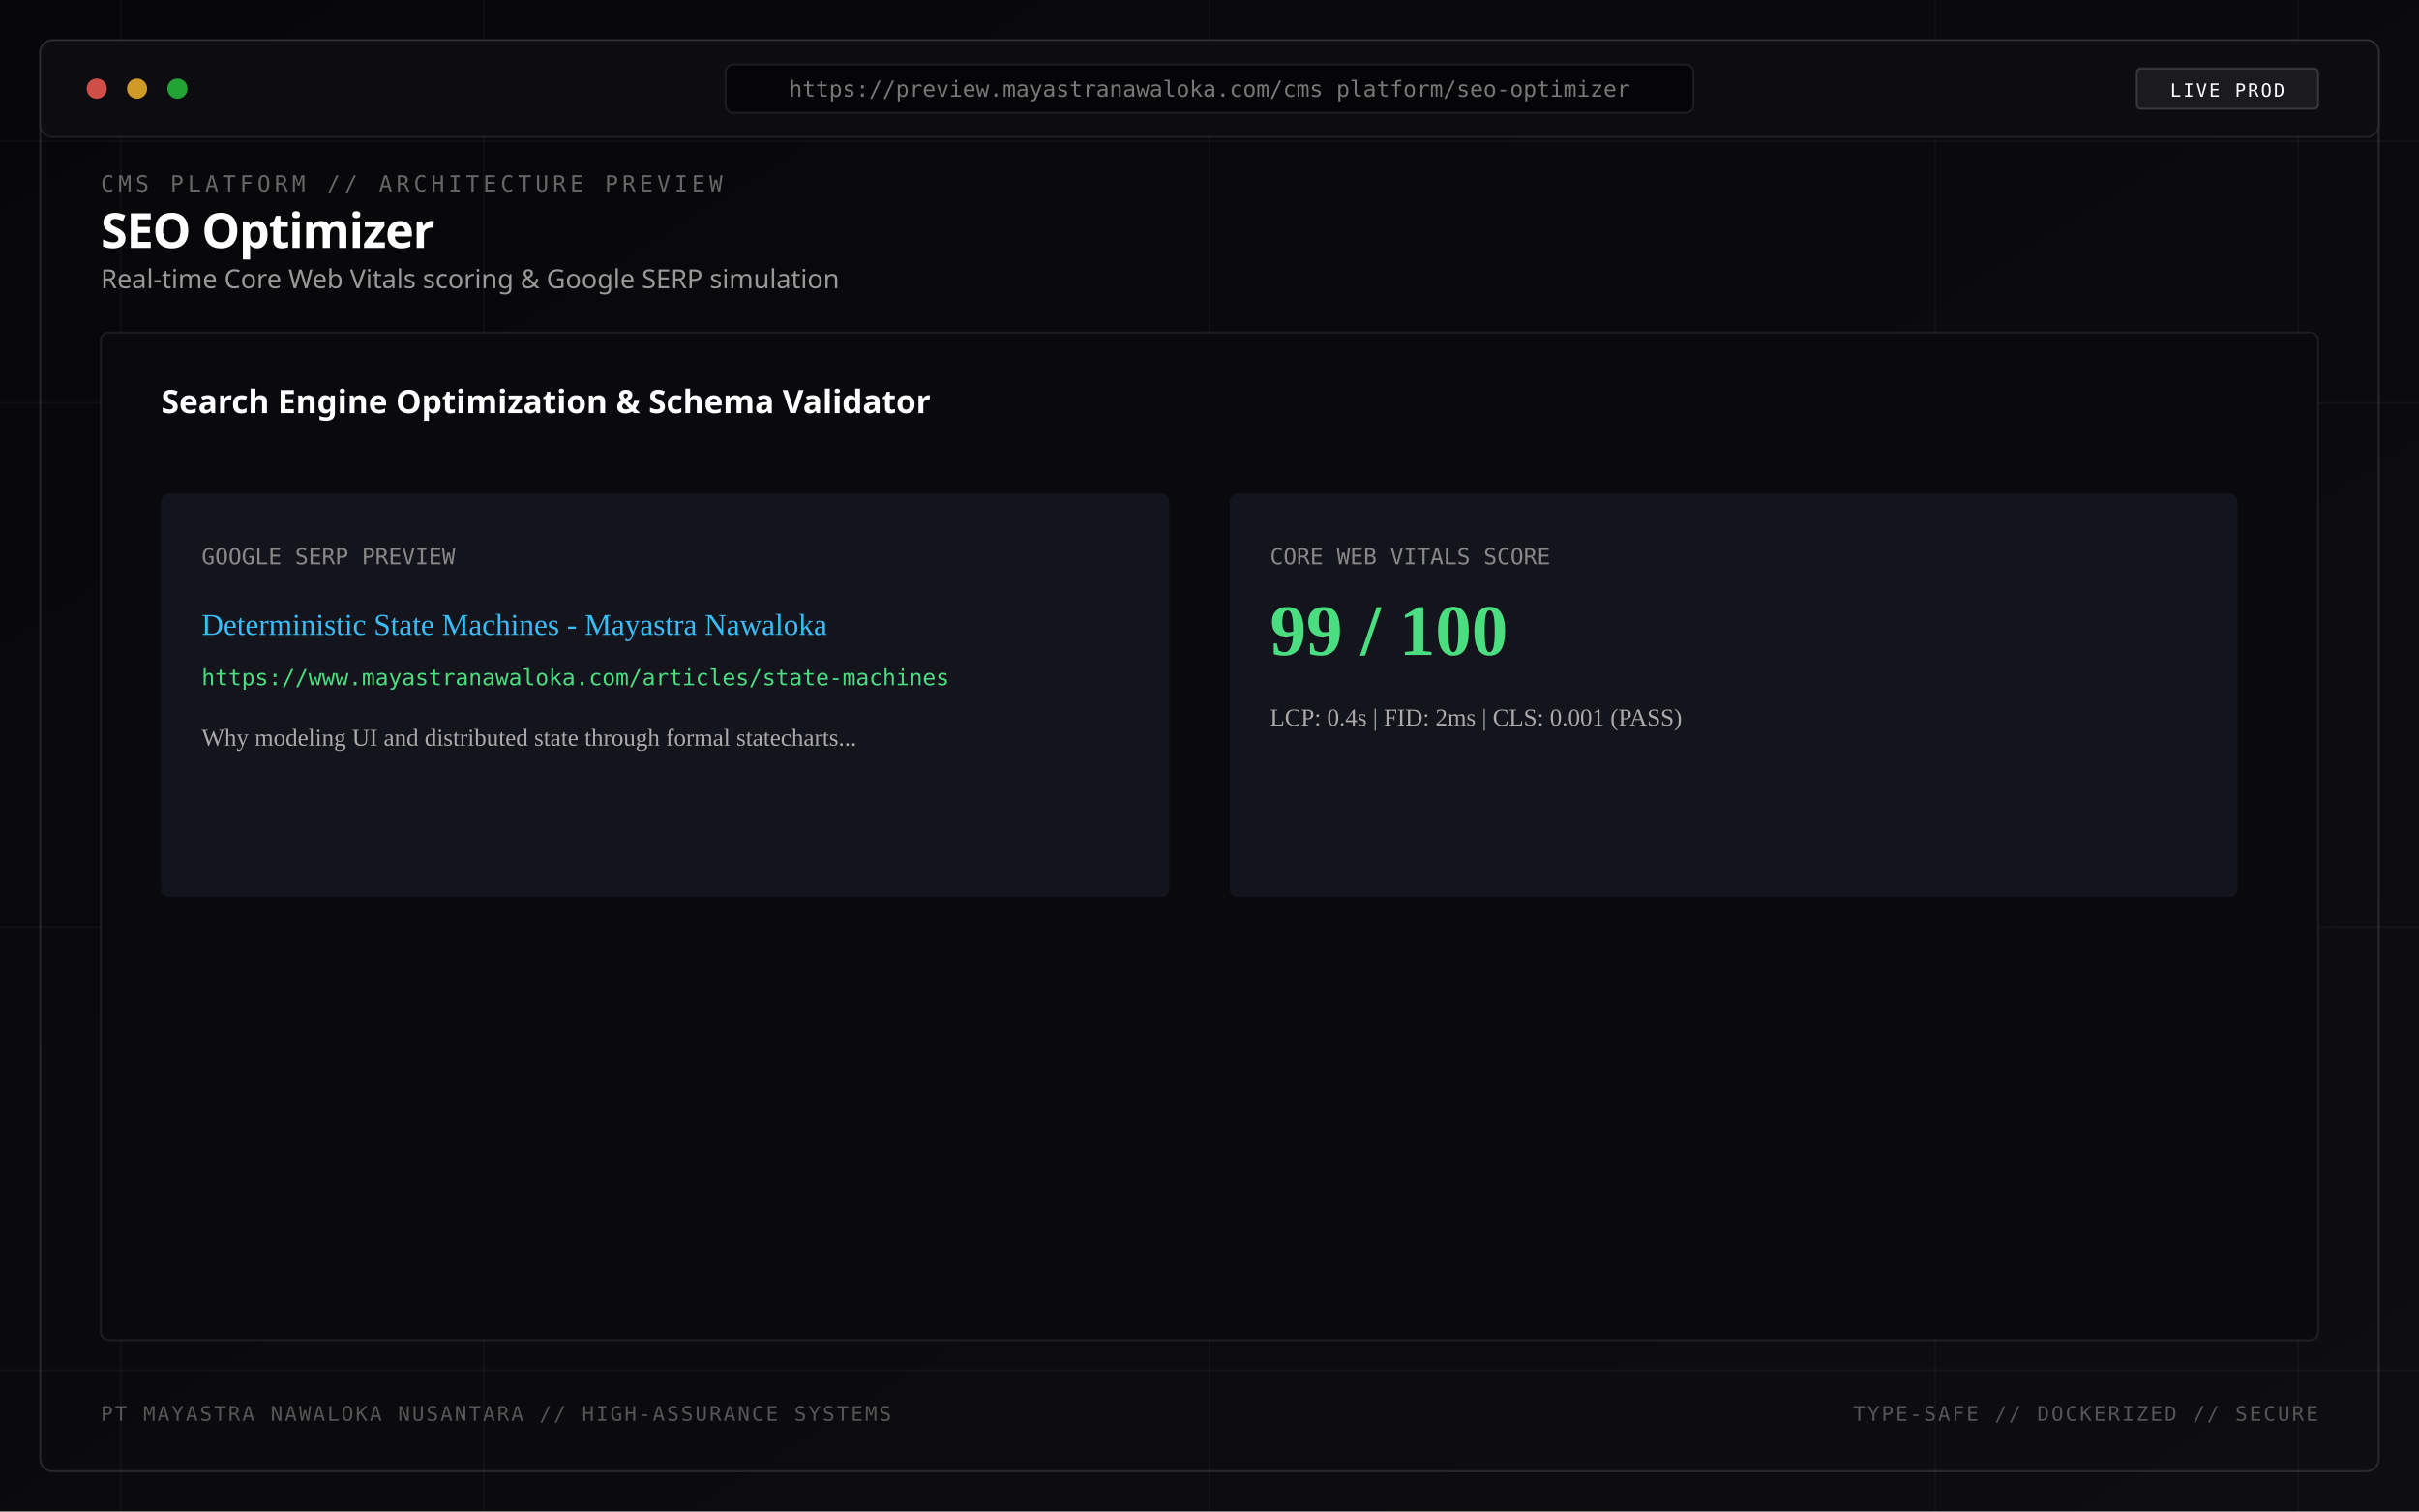
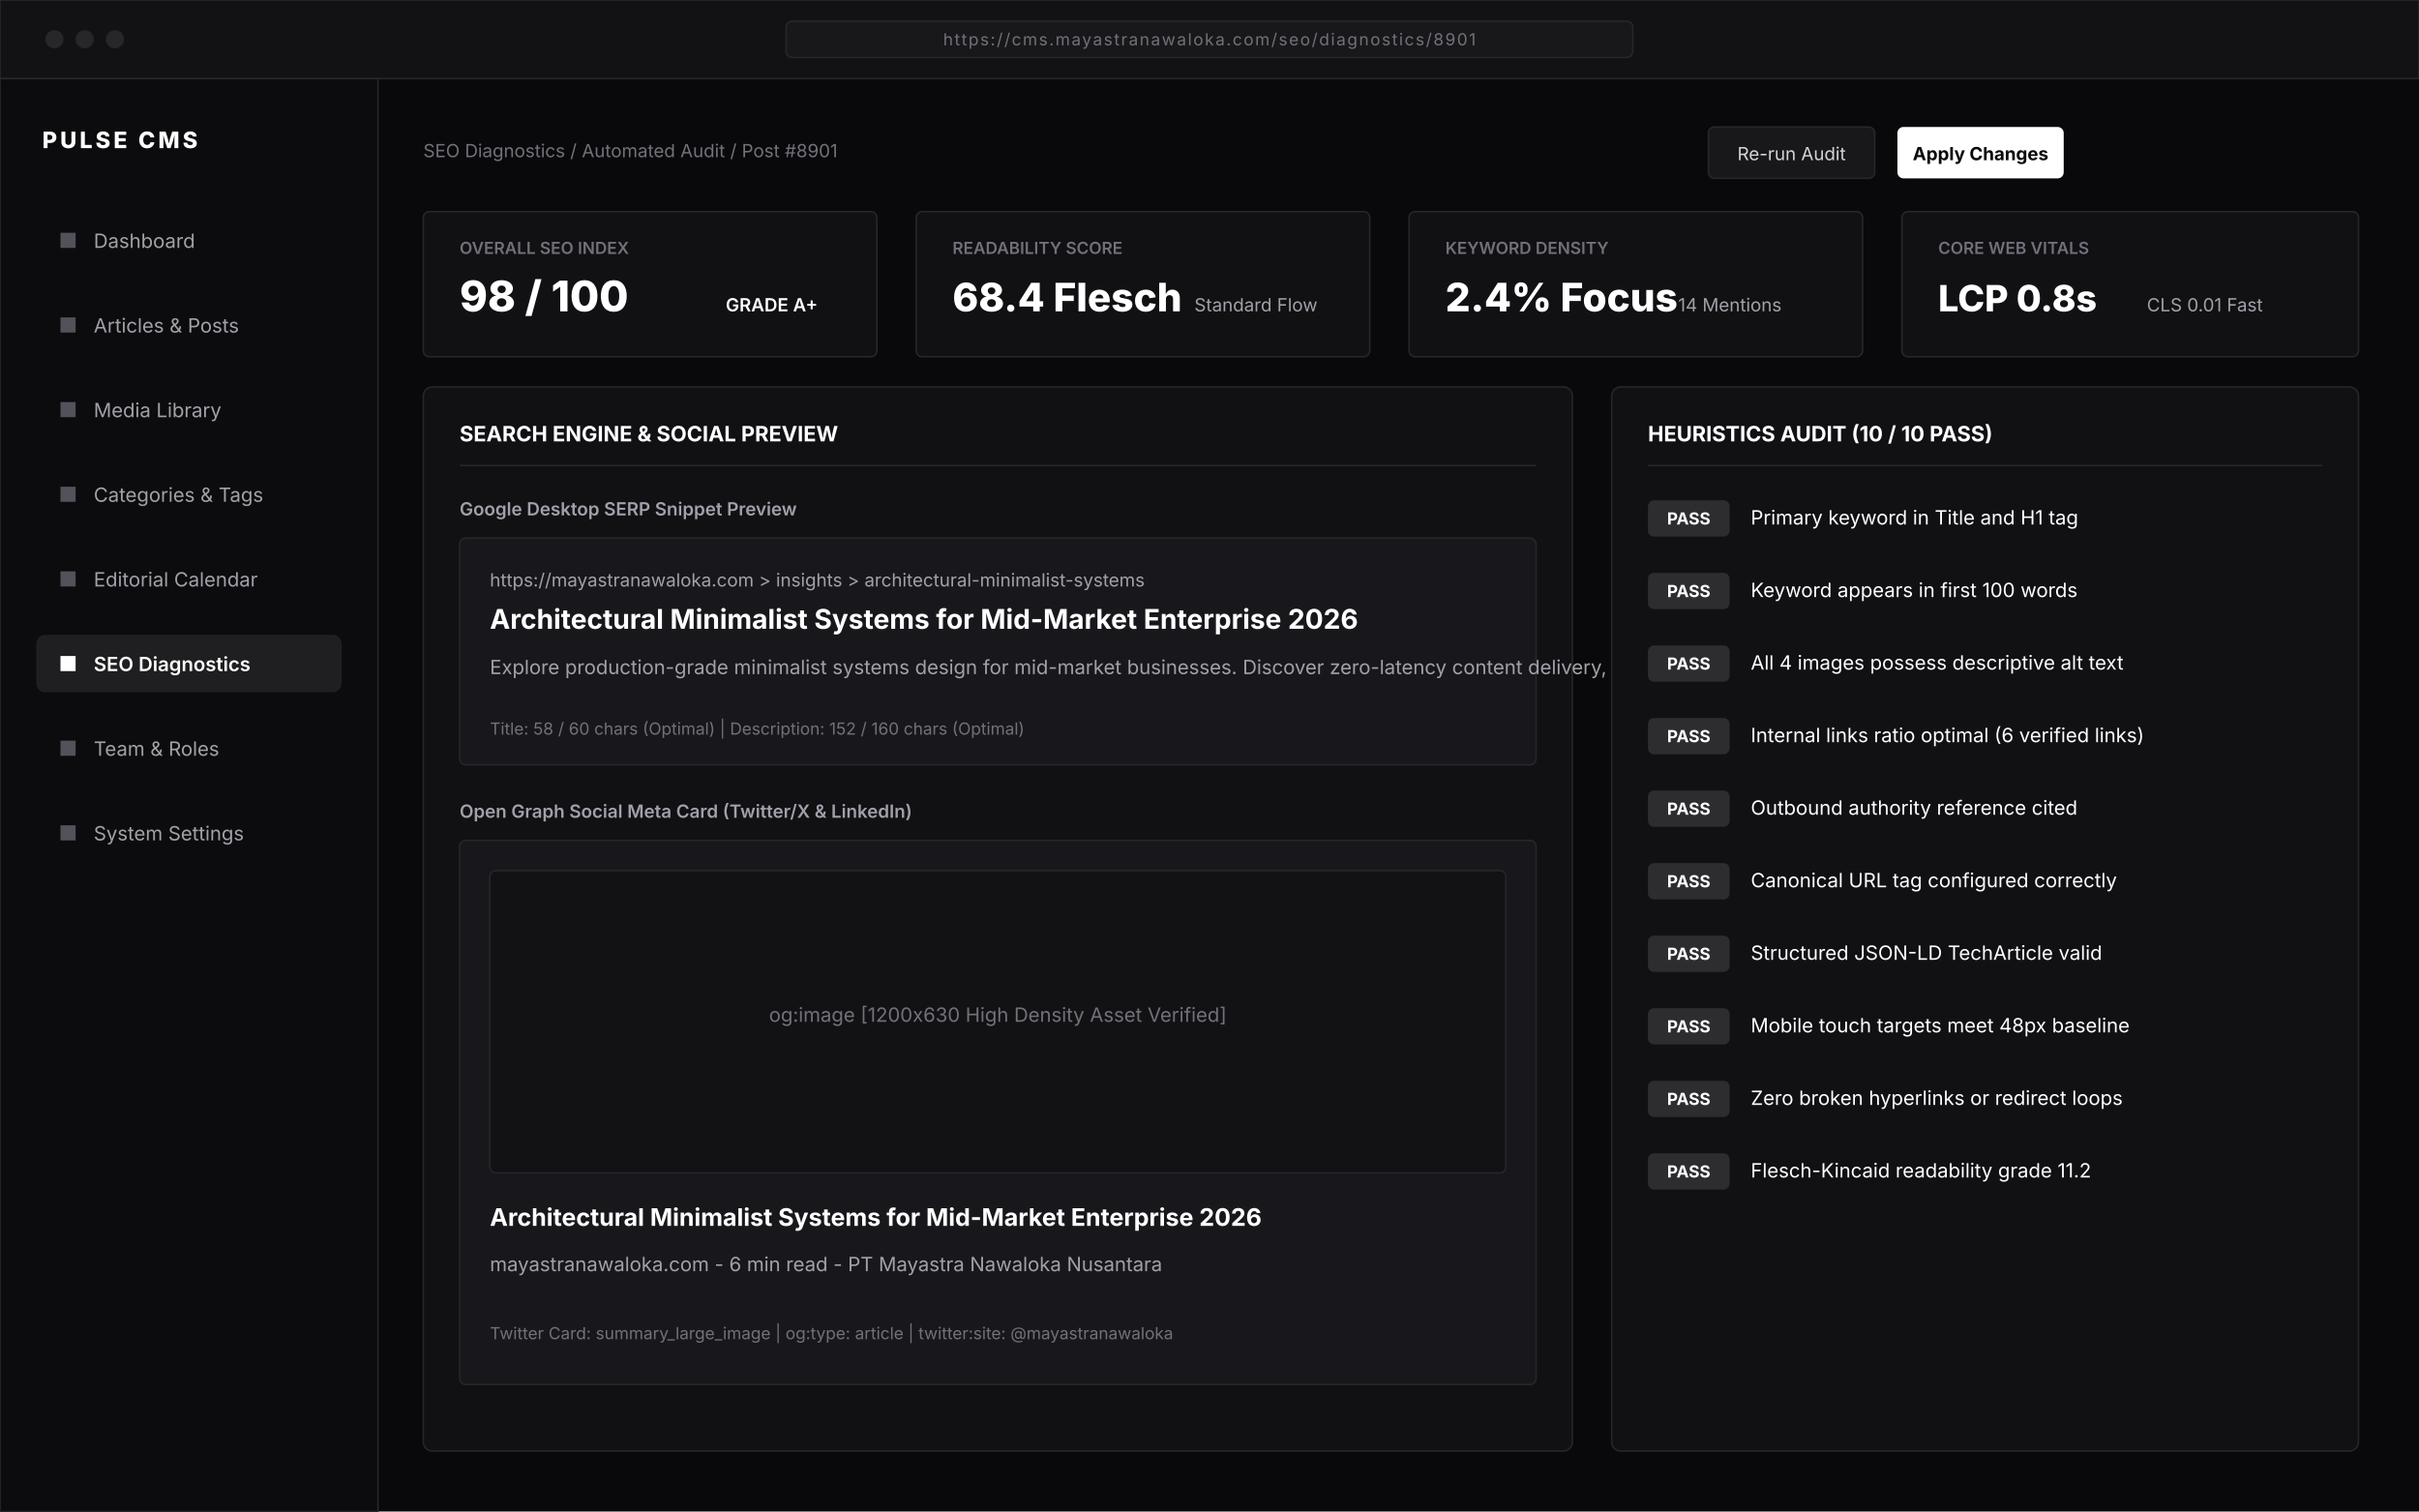
- <svg xmlns="http://www.w3.org/2000/svg" viewBox="0 0 1200 750" width="100%" height="100%">
-   <defs>
-     <linearGradient id="bgGrad" x1="0%" y1="0%" x2="100%" y2="100%">
-       <stop offset="0%" stop-color="#070709" />
-       <stop offset="100%" stop-color="#0e0e12" />
-     </linearGradient>
-     <linearGradient id="accentLine" x1="0%" y1="0%" x2="100%" y2="0%">
-       <stop offset="0%" stop-color="#ffffff" stop-opacity="0.8" />
-       <stop offset="50%" stop-color="#ffffff" stop-opacity="0.3" />
-       <stop offset="100%" stop-color="#ffffff" stop-opacity="0.05" />
-     </linearGradient>
-   </defs>
-   <rect width="1200" height="750" fill="url(#bgGrad)" />
-   <g stroke="rgba(255,255,255,0.03)" stroke-width="1">
-     <line x1="60" y1="0" x2="60" y2="750" />
-     <line x1="240" y1="0" x2="240" y2="750" />
-     <line x1="600" y1="0" x2="600" y2="750" />
-     <line x1="960" y1="0" x2="960" y2="750" />
-     <line x1="1140" y1="0" x2="1140" y2="750" />
-     <line x1="0" y1="70" x2="1200" y2="70" />
-     <line x1="0" y1="200" x2="1200" y2="200" />
-     <line x1="0" y1="460" x2="1200" y2="460" />
-     <line x1="0" y1="680" x2="1200" y2="680" />
+ <svg xmlns="http://www.w3.org/2000/svg" viewBox="0 0 1600 1000" width="1600" height="1000" fill="none">
+   <rect width="1600" height="1000" fill="#09090b" />
+   <rect width="1600" height="52" fill="#121215" stroke="#27272a" stroke-width="1" />
+   <circle cx="36" cy="26" r="6" fill="#27272a" />
+   <circle cx="56" cy="26" r="6" fill="#27272a" />
+   <circle cx="76" cy="26" r="6" fill="#27272a" />
+   <rect x="520" y="14" width="560" height="24" rx="4" fill="#18181b" stroke="#27272a" stroke-width="1" />
+   <text x="800" y="30" fill="#71717a" font-family="-apple-system, BlinkMacSystemFont, sans-serif" font-size="11" text-anchor="middle" letter-spacing="1">https://cms.mayastranawaloka.com/seo/diagnostics/8901</text>
+   <rect x="0" y="52" width="250" height="948" fill="#0c0c0e" stroke="#27272a" stroke-width="1" />
+   <text x="28" y="98" fill="#ffffff" font-family="-apple-system, BlinkMacSystemFont, sans-serif" font-size="15" font-weight="800" letter-spacing="2">PULSE CMS</text>
+   <g transform="translate(24, 140)">
+     <rect x="16" y="14" width="10" height="10" fill="#52525b" />
+     <text x="38" y="24" fill="#a1a1aa" font-family="-apple-system, BlinkMacSystemFont, sans-serif" font-size="13">Dashboard</text>
+     <rect x="16" y="70" width="10" height="10" fill="#52525b" />
+     <text x="38" y="80" fill="#a1a1aa" font-family="-apple-system, BlinkMacSystemFont, sans-serif" font-size="13">Articles &amp; Posts</text>
+     <rect x="16" y="126" width="10" height="10" fill="#52525b" />
+     <text x="38" y="136" fill="#a1a1aa" font-family="-apple-system, BlinkMacSystemFont, sans-serif" font-size="13">Media Library</text>
+     <rect x="16" y="182" width="10" height="10" fill="#52525b" />
+     <text x="38" y="192" fill="#a1a1aa" font-family="-apple-system, BlinkMacSystemFont, sans-serif" font-size="13">Categories &amp; Tags</text>
+     <rect x="16" y="238" width="10" height="10" fill="#52525b" />
+     <text x="38" y="248" fill="#a1a1aa" font-family="-apple-system, BlinkMacSystemFont, sans-serif" font-size="13">Editorial Calendar</text>
+     <rect x="0" y="280" width="202" height="38" rx="6" fill="#ffffff" fill-opacity="0.08" />
+     <rect x="16" y="294" width="10" height="10" fill="#ffffff" />
+     <text x="38" y="304" fill="#ffffff" font-family="-apple-system, BlinkMacSystemFont, sans-serif" font-size="13" font-weight="600">SEO Diagnostics</text>
+     <rect x="16" y="350" width="10" height="10" fill="#52525b" />
+     <text x="38" y="360" fill="#a1a1aa" font-family="-apple-system, BlinkMacSystemFont, sans-serif" font-size="13">Team &amp; Roles</text>
+     <rect x="16" y="406" width="10" height="10" fill="#52525b" />
+     <text x="38" y="416" fill="#a1a1aa" font-family="-apple-system, BlinkMacSystemFont, sans-serif" font-size="13">System Settings</text>
  </g>
-   <rect x="20" y="20" width="1160" height="710" rx="6" fill="none" stroke="rgba(255,255,255,0.12)" stroke-width="1" />
-   <rect x="20" y="20" width="1160" height="48" rx="6" fill="#0d0d11" stroke="rgba(255,255,255,0.08)" stroke-width="1" />
-   <circle cx="48" cy="44" r="5" fill="#ff5f56" opacity="0.8" />
-   <circle cx="68" cy="44" r="5" fill="#ffbd2e" opacity="0.8" />
-   <circle cx="88" cy="44" r="5" fill="#27c93f" opacity="0.8" />
-   <rect x="360" y="32" width="480" height="24" rx="4" fill="#050507" stroke="rgba(255,255,255,0.08)" stroke-width="1" />
-   <text x="600" y="48" fill="#777777" font-family="monospace" font-size="11" text-anchor="middle">https://preview.mayastranawaloka.com/cms platform/seo-optimizer</text>
-   <rect x="1060" y="34" width="90" height="20" rx="2" fill="rgba(255,255,255,0.06)" stroke="rgba(255,255,255,0.15)" stroke-width="1" />
-   <text x="1105" y="48" fill="#ffffff" font-family="monospace" font-size="9" text-anchor="middle" letter-spacing="1">LIVE PROD</text>
-   <g transform="translate(50, 95)">
-     <text x="0" y="0" fill="#666666" font-family="monospace" font-size="11" letter-spacing="2">CMS PLATFORM // ARCHITECTURE PREVIEW</text>
-     <text x="0" y="28" fill="#ffffff" font-family="'Space Grotesk', sans-serif" font-weight="700" font-size="24" letter-spacing="-0.5">SEO Optimizer</text>
-     <text x="0" y="48" fill="#999999" font-family="'Space Grotesk', sans-serif" font-size="13">Real-time Core Web Vitals scoring &amp; Google SERP simulation</text>
+   <g transform="translate(280, 80)">
+     <text x="0" y="24" fill="#71717a" font-family="-apple-system, BlinkMacSystemFont, sans-serif" font-size="12">SEO Diagnostics / Automated Audit / Post #8901</text>
+     <rect x="850" y="4" width="110" height="34" rx="4" fill="#18181b" stroke="#27272a" stroke-width="1" />
+     <text x="905" y="26" fill="#d4d4d8" font-family="-apple-system, BlinkMacSystemFont, sans-serif" font-size="12" text-anchor="middle">Re-run Audit</text>
+     <rect x="975" y="4" width="110" height="34" rx="4" fill="#ffffff" />
+     <text x="1030" y="26" fill="#09090b" font-family="-apple-system, BlinkMacSystemFont, sans-serif" font-size="12" font-weight="700" text-anchor="middle">Apply Changes</text>
  </g>
-   <g transform="translate(50, 165)">
-     <rect width="1100" height="500" rx="4" fill="#0a0a0e" stroke="rgba(255,255,255,0.08)" />
-     <text x="30" y="40" fill="#fff" font-family="sans-serif" font-size="16" font-weight="700">Search Engine Optimization &amp; Schema Validator</text>
-     <g transform="translate(30, 80)">
-       <rect width="500" height="200" rx="4" fill="#14141c" />
-       <text x="20" y="35" fill="#888" font-family="monospace" font-size="11">GOOGLE SERP PREVIEW</text>
-       <text x="20" y="70" fill="#38bdf8" font-size="15">Deterministic State Machines - Mayastra Nawaloka</text>
-       <text x="20" y="95" fill="#4ade80" font-size="11" font-family="monospace">https://www.mayastranawaloka.com/articles/state-machines</text>
-       <text x="20" y="125" fill="#aaa" font-size="12">Why modeling UI and distributed state through formal statecharts...</text>
+   <g transform="translate(280, 140)">
+     <g transform="translate(0, 0)">
+       <rect x="0" y="0" width="300" height="96" rx="4" fill="#111114" stroke="#27272a" stroke-width="1" />
+       <text x="24" y="28" fill="#71717a" font-family="-apple-system, BlinkMacSystemFont, sans-serif" font-size="11" font-weight="600">OVERALL SEO INDEX</text>
+       <text x="24" y="66" fill="#ffffff" font-family="-apple-system, BlinkMacSystemFont, sans-serif" font-size="28" font-weight="800">98 / 100</text>
+       <text x="200" y="66" fill="#ffffff" font-family="-apple-system, BlinkMacSystemFont, sans-serif" font-size="12" font-weight="600">GRADE A+</text>
+       <rect x="326" y="0" width="300" height="96" rx="4" fill="#111114" stroke="#27272a" stroke-width="1" />
+       <text x="350" y="28" fill="#71717a" font-family="-apple-system, BlinkMacSystemFont, sans-serif" font-size="11" font-weight="600">READABILITY SCORE</text>
+       <text x="350" y="66" fill="#ffffff" font-family="-apple-system, BlinkMacSystemFont, sans-serif" font-size="26" font-weight="800">68.4 Flesch</text>
+       <text x="510" y="66" fill="#a1a1aa" font-family="-apple-system, BlinkMacSystemFont, sans-serif" font-size="12">Standard Flow</text>
+       <rect x="652" y="0" width="300" height="96" rx="4" fill="#111114" stroke="#27272a" stroke-width="1" />
+       <text x="676" y="28" fill="#71717a" font-family="-apple-system, BlinkMacSystemFont, sans-serif" font-size="11" font-weight="600">KEYWORD DENSITY</text>
+       <text x="676" y="66" fill="#ffffff" font-family="-apple-system, BlinkMacSystemFont, sans-serif" font-size="26" font-weight="800">2.4% Focus</text>
+       <text x="830" y="66" fill="#a1a1aa" font-family="-apple-system, BlinkMacSystemFont, sans-serif" font-size="12">14 Mentions</text>
+       <rect x="978" y="0" width="302" height="96" rx="4" fill="#111114" stroke="#27272a" stroke-width="1" />
+       <text x="1002" y="28" fill="#71717a" font-family="-apple-system, BlinkMacSystemFont, sans-serif" font-size="11" font-weight="600">CORE WEB VITALS</text>
+       <text x="1002" y="66" fill="#ffffff" font-family="-apple-system, BlinkMacSystemFont, sans-serif" font-size="24" font-weight="800">LCP 0.8s</text>
+       <text x="1140" y="66" fill="#a1a1aa" font-family="-apple-system, BlinkMacSystemFont, sans-serif" font-size="12">CLS 0.01 Fast</text>
    </g>
-     <g transform="translate(560, 80)">
-       <rect width="500" height="200" rx="4" fill="#14141c" />
-       <text x="20" y="35" fill="#888" font-family="monospace" font-size="11">CORE WEB VITALS SCORE</text>
-       <text x="20" y="80" fill="#4ade80" font-size="36" font-weight="700">99 / 100</text>
-       <text x="20" y="115" fill="#aaa" font-size="12">LCP: 0.4s | FID: 2ms | CLS: 0.001 (PASS)</text>
+     <g transform="translate(0, 116)">
+       <rect x="0" y="0" width="760" height="704" rx="6" fill="#111114" stroke="#27272a" stroke-width="1" />
+       <text x="24" y="36" fill="#ffffff" font-family="-apple-system, BlinkMacSystemFont, sans-serif" font-size="14" font-weight="700">SEARCH ENGINE &amp; SOCIAL PREVIEW</text>
+       <line x1="24" y1="52" x2="736" y2="52" stroke="#27272a" stroke-width="1" />
+       <text x="24" y="85" fill="#a1a1aa" font-family="-apple-system, BlinkMacSystemFont, sans-serif" font-size="12" font-weight="600">Google Desktop SERP Snippet Preview</text>
+       <rect x="24" y="100" width="712" height="150" rx="4" fill="#18181c" stroke="#27272a" stroke-width="1" />
+       <text x="44" y="132" fill="#a1a1aa" font-family="-apple-system, BlinkMacSystemFont, sans-serif" font-size="12">https://mayastranawaloka.com &gt; insights &gt; architectural-minimalist-systems</text>
+       <text x="44" y="160" fill="#ffffff" font-family="-apple-system, BlinkMacSystemFont, sans-serif" font-size="18" font-weight="700">Architectural Minimalist Systems for Mid-Market Enterprise 2026</text>
+       <text x="44" y="190" fill="#a1a1aa" font-family="-apple-system, BlinkMacSystemFont, sans-serif" font-size="13">Explore production-grade minimalist systems design for mid-market businesses. Discover zero-latency content delivery, deterministic state, and enterprise architecture.</text>
+       <text x="44" y="230" fill="#71717a" font-family="-apple-system, BlinkMacSystemFont, sans-serif" font-size="11">Title: 58 / 60 chars (Optimal) | Description: 152 / 160 chars (Optimal)</text>
+       <text x="24" y="285" fill="#a1a1aa" font-family="-apple-system, BlinkMacSystemFont, sans-serif" font-size="12" font-weight="600">Open Graph Social Meta Card (Twitter/X &amp; LinkedIn)</text>
+       <rect x="24" y="300" width="712" height="360" rx="4" fill="#18181c" stroke="#27272a" stroke-width="1" />
+       <rect x="44" y="320" width="672" height="200" rx="4" fill="#121215" stroke="#27272a" stroke-width="1" />
+       <text x="380" y="420" fill="#71717a" font-family="-apple-system, BlinkMacSystemFont, sans-serif" font-size="13" text-anchor="middle">og:image [1200x630 High Density Asset Verified]</text>
+       <text x="44" y="555" fill="#ffffff" font-family="-apple-system, BlinkMacSystemFont, sans-serif" font-size="16" font-weight="700">Architectural Minimalist Systems for Mid-Market Enterprise 2026</text>
+       <text x="44" y="585" fill="#a1a1aa" font-family="-apple-system, BlinkMacSystemFont, sans-serif" font-size="13">mayastranawaloka.com - 6 min read - PT Mayastra Nawaloka Nusantara</text>
+       <text x="44" y="630" fill="#71717a" font-family="-apple-system, BlinkMacSystemFont, sans-serif" font-size="11">Twitter Card: summary_large_image | og:type: article | twitter:site: @mayastranawaloka</text>
+     </g>
+     <g transform="translate(786, 116)">
+       <rect x="0" y="0" width="494" height="704" rx="6" fill="#111114" stroke="#27272a" stroke-width="1" />
+       <text x="24" y="36" fill="#ffffff" font-family="-apple-system, BlinkMacSystemFont, sans-serif" font-size="14" font-weight="700">HEURISTICS AUDIT (10 / 10 PASS)</text>
+       <line x1="24" y1="52" x2="470" y2="52" stroke="#27272a" stroke-width="1" />
+       <g transform="translate(24, 75)">
+         <rect x="0" y="0" width="54" height="24" rx="4" fill="#ffffff" fill-opacity="0.12" />
+         <text x="27" y="16" fill="#ffffff" font-family="-apple-system, BlinkMacSystemFont, sans-serif" font-size="11" font-weight="700" text-anchor="middle">PASS</text>
+         <text x="68" y="16" fill="#ffffff" font-family="-apple-system, BlinkMacSystemFont, sans-serif" font-size="13">Primary keyword in Title and H1 tag</text>
+         <rect x="0" y="48" width="54" height="24" rx="4" fill="#ffffff" fill-opacity="0.12" />
+         <text x="27" y="64" fill="#ffffff" font-family="-apple-system, BlinkMacSystemFont, sans-serif" font-size="11" font-weight="700" text-anchor="middle">PASS</text>
+         <text x="68" y="64" fill="#ffffff" font-family="-apple-system, BlinkMacSystemFont, sans-serif" font-size="13">Keyword appears in first 100 words</text>
+         <rect x="0" y="96" width="54" height="24" rx="4" fill="#ffffff" fill-opacity="0.12" />
+         <text x="27" y="112" fill="#ffffff" font-family="-apple-system, BlinkMacSystemFont, sans-serif" font-size="11" font-weight="700" text-anchor="middle">PASS</text>
+         <text x="68" y="112" fill="#ffffff" font-family="-apple-system, BlinkMacSystemFont, sans-serif" font-size="13">All 4 images possess descriptive alt text</text>
+         <rect x="0" y="144" width="54" height="24" rx="4" fill="#ffffff" fill-opacity="0.12" />
+         <text x="27" y="160" fill="#ffffff" font-family="-apple-system, BlinkMacSystemFont, sans-serif" font-size="11" font-weight="700" text-anchor="middle">PASS</text>
+         <text x="68" y="160" fill="#ffffff" font-family="-apple-system, BlinkMacSystemFont, sans-serif" font-size="13">Internal links ratio optimal (6 verified links)</text>
+         <rect x="0" y="192" width="54" height="24" rx="4" fill="#ffffff" fill-opacity="0.12" />
+         <text x="27" y="208" fill="#ffffff" font-family="-apple-system, BlinkMacSystemFont, sans-serif" font-size="11" font-weight="700" text-anchor="middle">PASS</text>
+         <text x="68" y="208" fill="#ffffff" font-family="-apple-system, BlinkMacSystemFont, sans-serif" font-size="13">Outbound authority reference cited</text>
+         <rect x="0" y="240" width="54" height="24" rx="4" fill="#ffffff" fill-opacity="0.12" />
+         <text x="27" y="256" fill="#ffffff" font-family="-apple-system, BlinkMacSystemFont, sans-serif" font-size="11" font-weight="700" text-anchor="middle">PASS</text>
+         <text x="68" y="256" fill="#ffffff" font-family="-apple-system, BlinkMacSystemFont, sans-serif" font-size="13">Canonical URL tag configured correctly</text>
+         <rect x="0" y="288" width="54" height="24" rx="4" fill="#ffffff" fill-opacity="0.12" />
+         <text x="27" y="304" fill="#ffffff" font-family="-apple-system, BlinkMacSystemFont, sans-serif" font-size="11" font-weight="700" text-anchor="middle">PASS</text>
+         <text x="68" y="304" fill="#ffffff" font-family="-apple-system, BlinkMacSystemFont, sans-serif" font-size="13">Structured JSON-LD TechArticle valid</text>
+         <rect x="0" y="336" width="54" height="24" rx="4" fill="#ffffff" fill-opacity="0.12" />
+         <text x="27" y="352" fill="#ffffff" font-family="-apple-system, BlinkMacSystemFont, sans-serif" font-size="11" font-weight="700" text-anchor="middle">PASS</text>
+         <text x="68" y="352" fill="#ffffff" font-family="-apple-system, BlinkMacSystemFont, sans-serif" font-size="13">Mobile touch targets meet 48px baseline</text>
+         <rect x="0" y="384" width="54" height="24" rx="4" fill="#ffffff" fill-opacity="0.12" />
+         <text x="27" y="400" fill="#ffffff" font-family="-apple-system, BlinkMacSystemFont, sans-serif" font-size="11" font-weight="700" text-anchor="middle">PASS</text>
+         <text x="68" y="400" fill="#ffffff" font-family="-apple-system, BlinkMacSystemFont, sans-serif" font-size="13">Zero broken hyperlinks or redirect loops</text>
+         <rect x="0" y="432" width="54" height="24" rx="4" fill="#ffffff" fill-opacity="0.12" />
+         <text x="27" y="448" fill="#ffffff" font-family="-apple-system, BlinkMacSystemFont, sans-serif" font-size="11" font-weight="700" text-anchor="middle">PASS</text>
+         <text x="68" y="448" fill="#ffffff" font-family="-apple-system, BlinkMacSystemFont, sans-serif" font-size="13">Flesch-Kincaid readability grade 11.2</text>
+       </g>
    </g>
  </g>
-   <g transform="translate(50, 705)">
-     <text x="0" y="0" fill="#555555" font-family="monospace" font-size="10" letter-spacing="1">PT MAYASTRA NAWALOKA NUSANTARA // HIGH-ASSURANCE SYSTEMS</text>
-     <text x="1100" y="0" fill="#555555" font-family="monospace" font-size="10" text-anchor="end" letter-spacing="1">TYPE-SAFE // DOCKERIZED // SECURE</text>
-   </g>
</svg>
